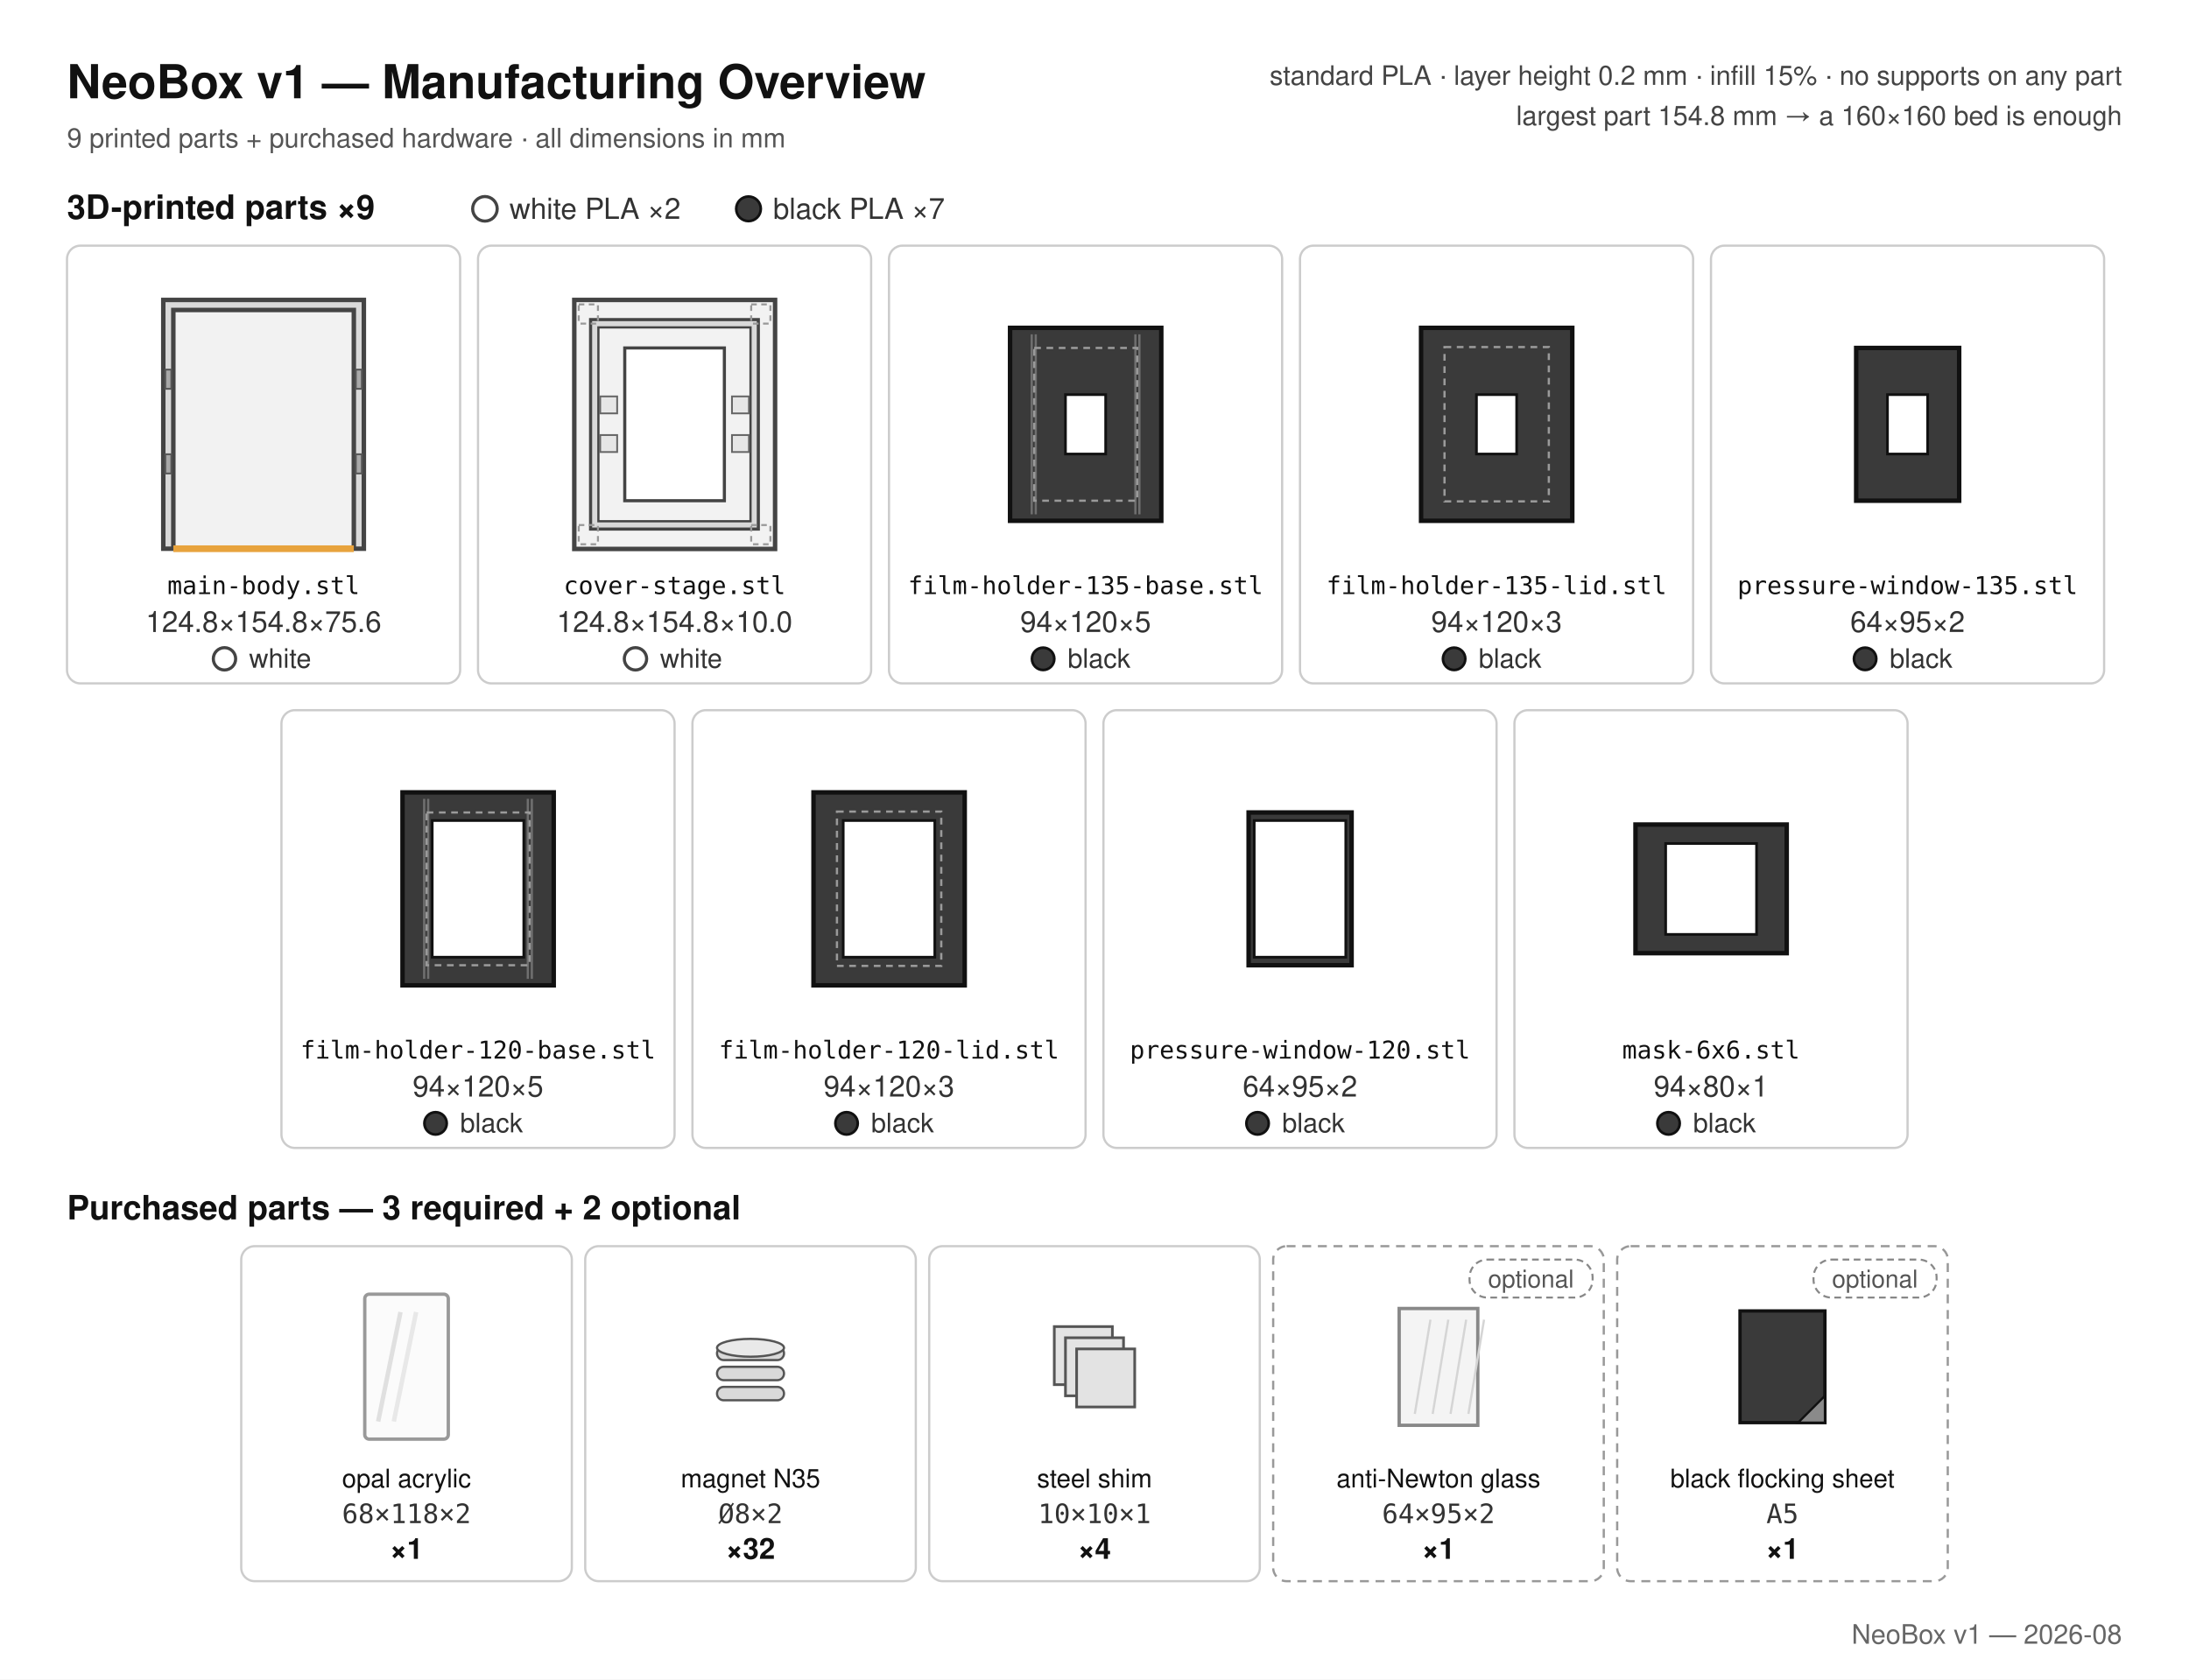
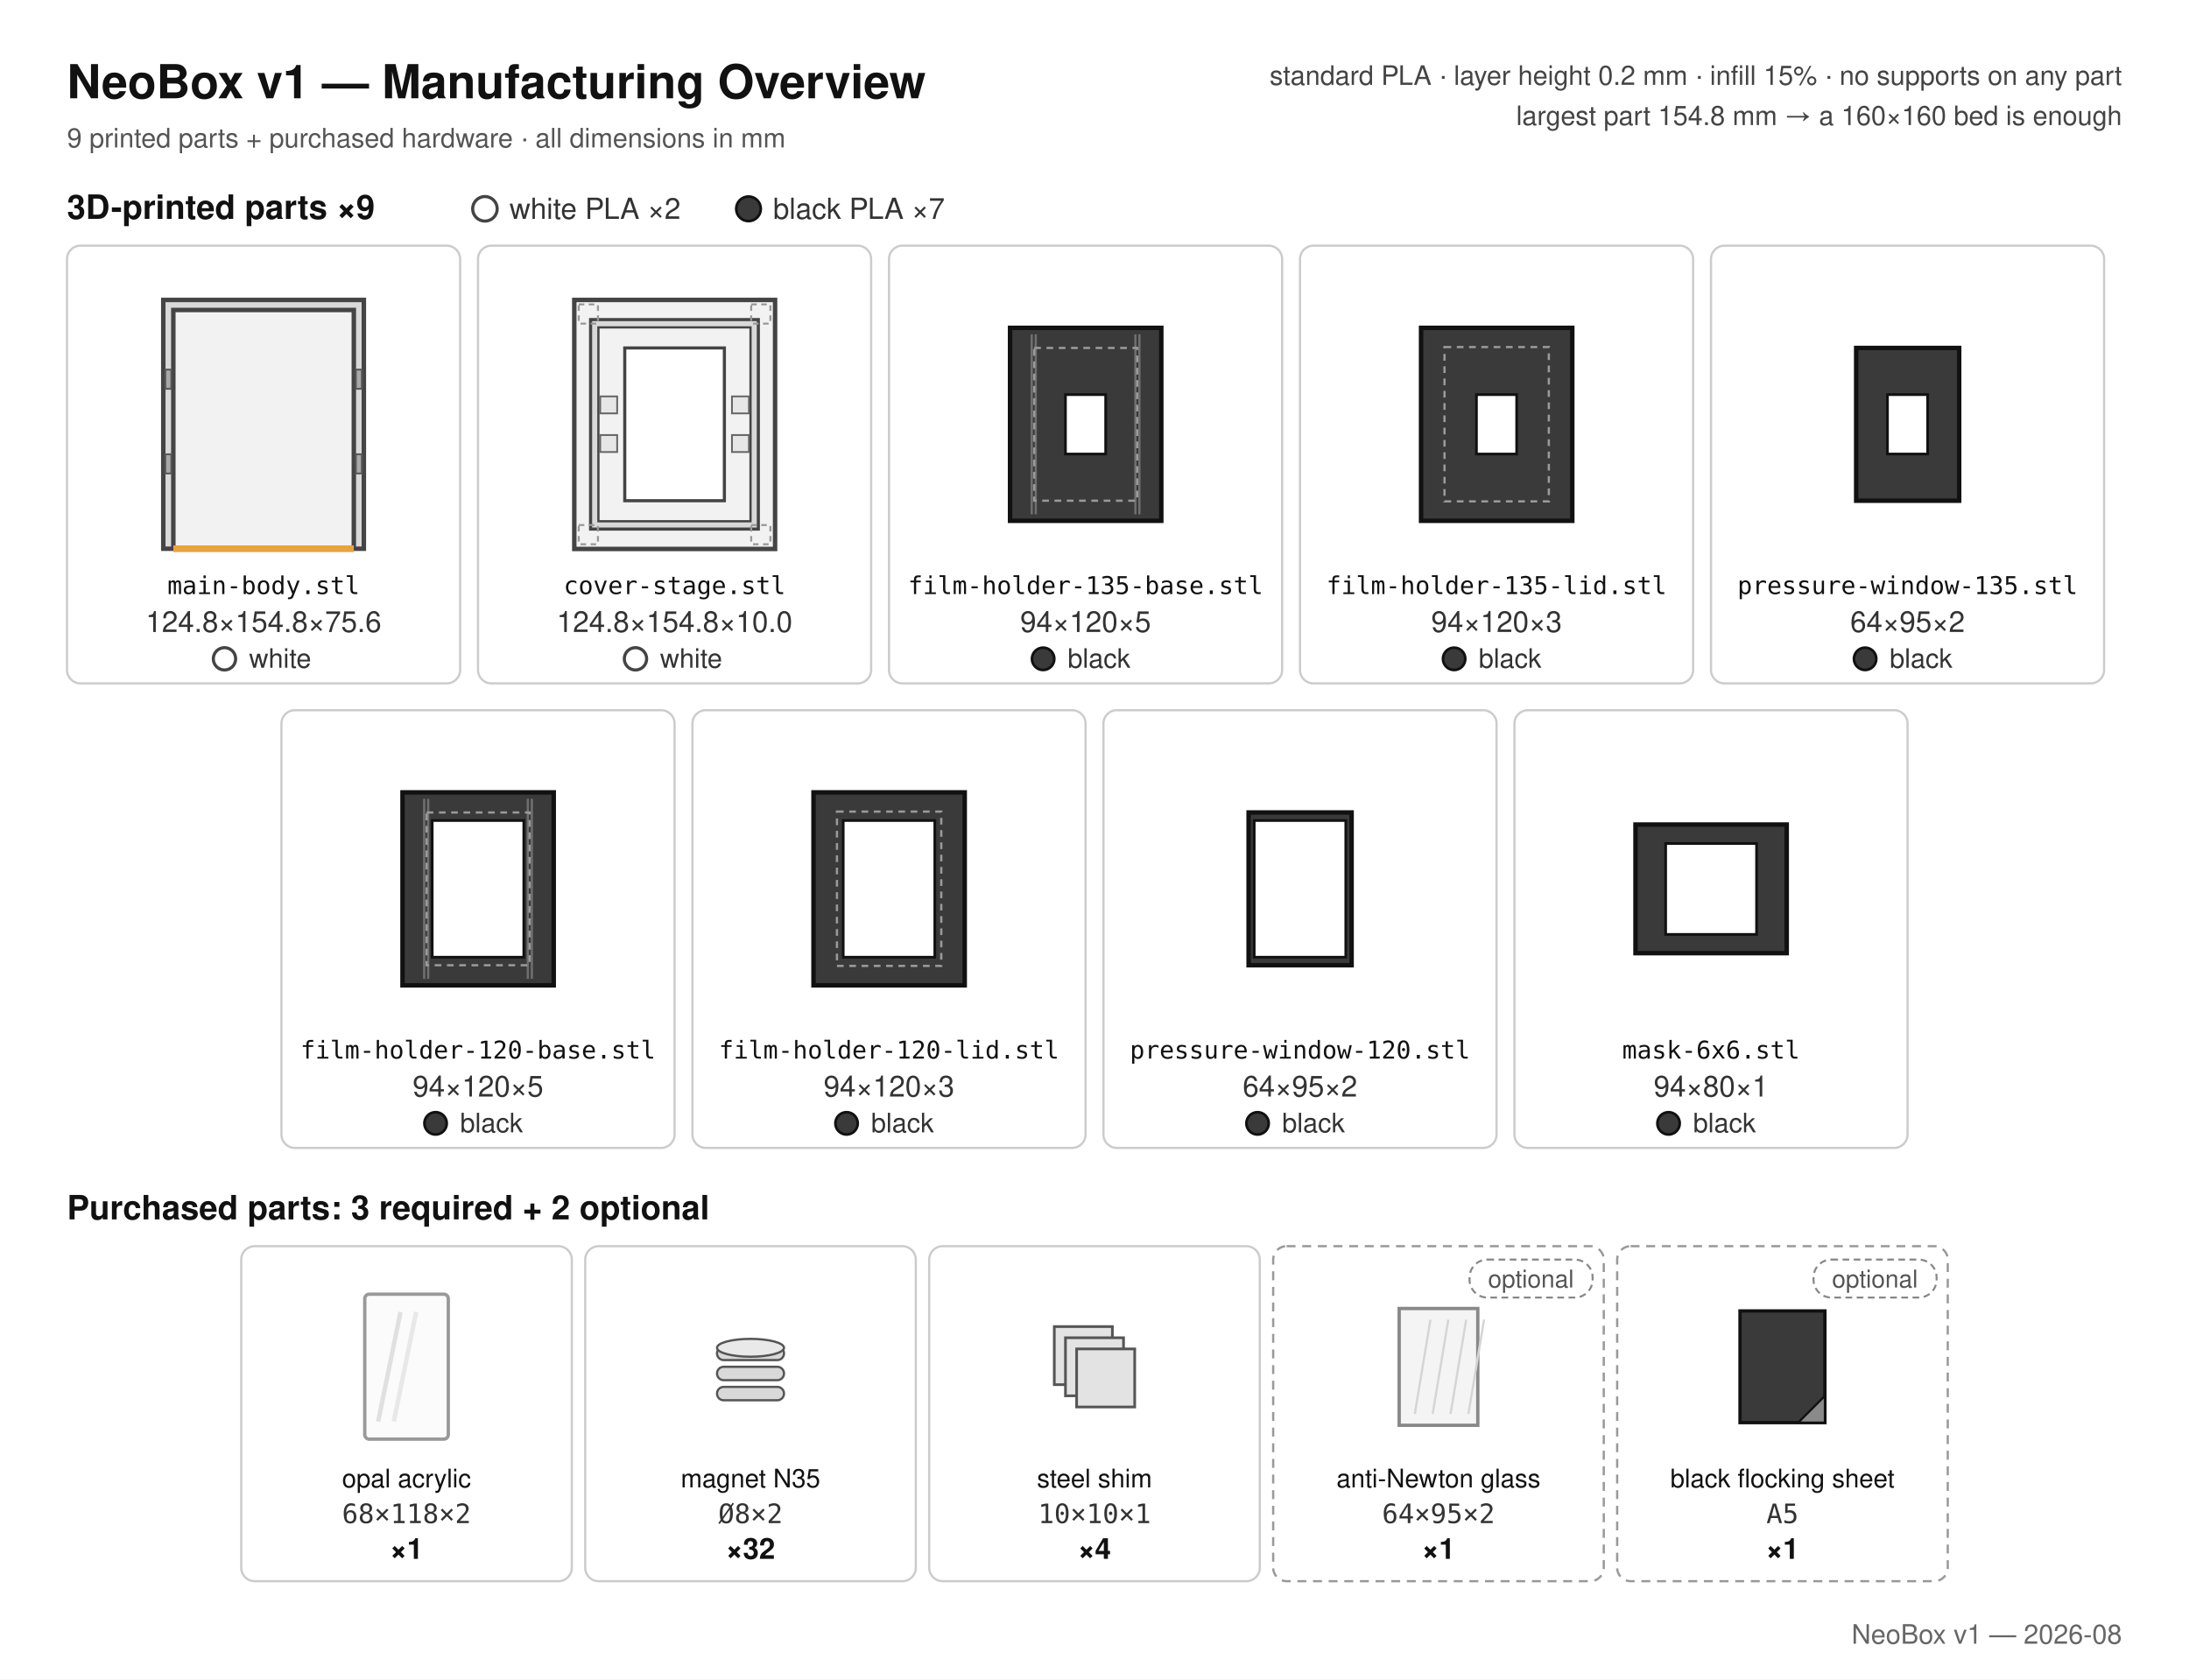
<svg xmlns="http://www.w3.org/2000/svg" width="980" height="752" viewBox="0 0 980 752">
  <rect x="0.0" y="0.0" width="980.0" height="752.0" fill="#fff" />
  <text x="30.0" y="44.0" font-family="Helvetica, Arial, sans-serif" font-size="21" fill="#111" text-anchor="start" font-weight="bold">NeoBox v1 — Manufacturing Overview</text>
  <text x="30.0" y="66.0" font-family="Helvetica, Arial, sans-serif" font-size="12" fill="#555" text-anchor="start">9 printed parts + purchased hardware · all dimensions in mm</text>
  <text x="950.0" y="38.0" font-family="Helvetica, Arial, sans-serif" font-size="12" fill="#444" text-anchor="end">standard PLA · layer height 0.2 mm · infill 15% · no supports on any part</text>
  <text x="950.0" y="56.0" font-family="Helvetica, Arial, sans-serif" font-size="12" fill="#444" text-anchor="end">largest part 154.8 mm → a 160×160 bed is enough</text>
  <text x="30.0" y="98.0" font-family="Helvetica, Arial, sans-serif" font-size="15" fill="#111" text-anchor="start" font-weight="bold">3D-printed parts ×9</text>
  <circle cx="217.1" cy="93.5" r="5.5" fill="#fff" stroke="#444" stroke-width="1.4" />
  <text x="228.1" y="98.0" font-family="Helvetica, Arial, sans-serif" font-size="13" fill="#333" text-anchor="start">white PLA ×2</text>
  <circle cx="335.1" cy="93.5" r="5.5" fill="#3a3a3a" stroke="#111" stroke-width="1.2" />
  <text x="346.1" y="98.0" font-family="Helvetica, Arial, sans-serif" font-size="13" fill="#333" text-anchor="start">black PLA ×7</text>
  <rect x="30.0" y="110.0" width="176.0" height="196.0" fill="#fff" stroke="#ccc" stroke-width="1" rx="6" />
  <rect x="73.1" y="134.3" width="89.9" height="111.5" fill="#f2f2f2" stroke="#444" stroke-width="1" />
  <path d="M 73.1 245.7 L 73.1 134.3 L 162.9 134.3 L 162.9 245.7 L 158.4 245.7 L 158.4 138.8 L 77.6 138.8 L 77.6 245.7 Z" fill="#d9d9d9" stroke="#444" stroke-width="2" />
  <rect x="74.0" y="165.5" width="2.7" height="8.6" fill="#a8a8a8" stroke="#555" stroke-width="0.8" />
  <rect x="159.3" y="165.5" width="2.7" height="8.6" fill="#a8a8a8" stroke="#555" stroke-width="0.8" />
  <rect x="74.0" y="203.4" width="2.7" height="8.6" fill="#a8a8a8" stroke="#555" stroke-width="0.8" />
  <rect x="159.3" y="203.4" width="2.7" height="8.6" fill="#a8a8a8" stroke="#555" stroke-width="0.8" />
  <line x1="77.6" y1="245.7" x2="158.4" y2="245.7" stroke="#e8a33d" stroke-width="3" />
  <text x="118.0" y="266.0" font-family="Menlo, Consolas, monospace" font-size="11" fill="#111" text-anchor="middle">main-body.stl</text>
  <text x="118.0" y="283.0" font-family="Helvetica, Arial, sans-serif" font-size="13" fill="#333" text-anchor="middle">124.8×154.8×75.6</text>
  <circle cx="100.5" cy="295.0" r="5" fill="#fff" stroke="#444" stroke-width="1.4" />
  <text x="111.5" y="299.0" font-family="Helvetica, Arial, sans-serif" font-size="12" fill="#333" text-anchor="start">white</text>
  <rect x="214.0" y="110.0" width="176.0" height="196.0" fill="#fff" stroke="#ccc" stroke-width="1" rx="6" />
  <rect x="257.1" y="134.3" width="89.9" height="111.5" fill="#f2f2f2" stroke="#444" stroke-width="2" />
  <rect x="264.4" y="143.1" width="75.1" height="93.8" fill="#d9d9d9" stroke="#444" stroke-width="1.4" />
  <rect x="267.9" y="146.6" width="68.1" height="86.8" fill="#f2f2f2" stroke="#444" stroke-width="1" />
  <rect x="279.7" y="155.8" width="44.6" height="68.4" fill="#fff" stroke="#444" stroke-width="1.4" />
  <rect x="268.7" y="177.5" width="7.6" height="7.6" fill="#e6e6e6" stroke="#666" stroke-width="0.8" />
  <rect x="268.7" y="194.8" width="7.6" height="7.6" fill="#e6e6e6" stroke="#666" stroke-width="0.8" />
  <rect x="327.7" y="177.5" width="7.6" height="7.6" fill="#e6e6e6" stroke="#666" stroke-width="0.8" />
  <rect x="327.7" y="194.8" width="7.6" height="7.6" fill="#e6e6e6" stroke="#666" stroke-width="0.8" />
  <rect x="259.1" y="136.3" width="8.6" height="8.6" fill="none" stroke="#999" stroke-width="0.9" stroke-dasharray="2.5,2" />
  <rect x="259.1" y="235.1" width="8.6" height="8.6" fill="none" stroke="#999" stroke-width="0.9" stroke-dasharray="2.5,2" />
  <rect x="336.3" y="136.3" width="8.6" height="8.6" fill="none" stroke="#999" stroke-width="0.9" stroke-dasharray="2.5,2" />
  <rect x="336.3" y="235.1" width="8.6" height="8.6" fill="none" stroke="#999" stroke-width="0.9" stroke-dasharray="2.5,2" />
  <text x="302.0" y="266.0" font-family="Menlo, Consolas, monospace" font-size="11" fill="#111" text-anchor="middle">cover-stage.stl</text>
  <text x="302.0" y="283.0" font-family="Helvetica, Arial, sans-serif" font-size="13" fill="#333" text-anchor="middle">124.8×154.8×10.0</text>
  <circle cx="284.5" cy="295.0" r="5" fill="#fff" stroke="#444" stroke-width="1.4" />
  <text x="295.5" y="299.0" font-family="Helvetica, Arial, sans-serif" font-size="12" fill="#333" text-anchor="start">white</text>
  <rect x="398.0" y="110.0" width="176.0" height="196.0" fill="#fff" stroke="#ccc" stroke-width="1" rx="6" />
  <rect x="452.2" y="146.8" width="67.7" height="86.4" fill="#3a3a3a" stroke="#111" stroke-width="2" />
  <line x1="463.7" y1="149.7" x2="463.7" y2="230.3" stroke="#6f6f6f" stroke-width="1" />
  <line x1="461.9" y1="149.7" x2="461.9" y2="230.3" stroke="#6f6f6f" stroke-width="1" />
  <line x1="508.3" y1="149.7" x2="508.3" y2="230.3" stroke="#6f6f6f" stroke-width="1" />
  <line x1="510.1" y1="149.7" x2="510.1" y2="230.3" stroke="#6f6f6f" stroke-width="1" />
  <rect x="463.0" y="155.8" width="46.1" height="68.4" fill="none" stroke="#9a9a9a" stroke-width="1" stroke-dasharray="3,2.5" />
  <rect x="477.0" y="176.7" width="18.0" height="26.6" fill="#fff" stroke="#111" stroke-width="1.2" />
  <text x="486.0" y="266.0" font-family="Menlo, Consolas, monospace" font-size="11" fill="#111" text-anchor="middle">film-holder-135-base.stl</text>
  <text x="486.0" y="283.0" font-family="Helvetica, Arial, sans-serif" font-size="13" fill="#333" text-anchor="middle">94×120×5</text>
  <circle cx="467.0" cy="295.0" r="5" fill="#3a3a3a" stroke="#111" stroke-width="1.2" />
  <text x="478.0" y="299.0" font-family="Helvetica, Arial, sans-serif" font-size="12" fill="#333" text-anchor="start">black</text>
  <rect x="582.0" y="110.0" width="176.0" height="196.0" fill="#fff" stroke="#ccc" stroke-width="1" rx="6" />
  <rect x="636.2" y="146.8" width="67.7" height="86.4" fill="#3a3a3a" stroke="#111" stroke-width="2" />
  <rect x="646.7" y="155.4" width="46.7" height="69.1" fill="none" stroke="#9a9a9a" stroke-width="1" stroke-dasharray="3,2.5" />
  <rect x="661.0" y="176.7" width="18.0" height="26.6" fill="#fff" stroke="#111" stroke-width="1.2" />
  <text x="670.0" y="266.0" font-family="Menlo, Consolas, monospace" font-size="11" fill="#111" text-anchor="middle">film-holder-135-lid.stl</text>
  <text x="670.0" y="283.0" font-family="Helvetica, Arial, sans-serif" font-size="13" fill="#333" text-anchor="middle">94×120×3</text>
  <circle cx="651.0" cy="295.0" r="5" fill="#3a3a3a" stroke="#111" stroke-width="1.2" />
  <text x="662.0" y="299.0" font-family="Helvetica, Arial, sans-serif" font-size="12" fill="#333" text-anchor="start">black</text>
  <rect x="766.0" y="110.0" width="176.0" height="196.0" fill="#fff" stroke="#ccc" stroke-width="1" rx="6" />
  <rect x="831.0" y="155.8" width="46.1" height="68.4" fill="#3a3a3a" stroke="#111" stroke-width="2" />
  <rect x="845.0" y="176.7" width="18.0" height="26.6" fill="#fff" stroke="#111" stroke-width="1.2" />
  <text x="854.0" y="266.0" font-family="Menlo, Consolas, monospace" font-size="11" fill="#111" text-anchor="middle">pressure-window-135.stl</text>
  <text x="854.0" y="283.0" font-family="Helvetica, Arial, sans-serif" font-size="13" fill="#333" text-anchor="middle">64×95×2</text>
  <circle cx="835.0" cy="295.0" r="5" fill="#3a3a3a" stroke="#111" stroke-width="1.2" />
  <text x="846.0" y="299.0" font-family="Helvetica, Arial, sans-serif" font-size="12" fill="#333" text-anchor="start">black</text>
  <rect x="126.0" y="318.0" width="176.0" height="196.0" fill="#fff" stroke="#ccc" stroke-width="1" rx="6" />
  <rect x="180.2" y="354.8" width="67.7" height="86.4" fill="#3a3a3a" stroke="#111" stroke-width="2" />
  <line x1="191.7" y1="357.7" x2="191.7" y2="438.3" stroke="#6f6f6f" stroke-width="1" />
  <line x1="189.9" y1="357.7" x2="189.9" y2="438.3" stroke="#6f6f6f" stroke-width="1" />
  <line x1="236.3" y1="357.7" x2="236.3" y2="438.3" stroke="#6f6f6f" stroke-width="1" />
  <line x1="238.1" y1="357.7" x2="238.1" y2="438.3" stroke="#6f6f6f" stroke-width="1" />
  <rect x="191.0" y="363.8" width="46.1" height="68.4" fill="none" stroke="#9a9a9a" stroke-width="1" stroke-dasharray="3,2.5" />
  <rect x="193.5" y="367.4" width="41.0" height="61.2" fill="#fff" stroke="#111" stroke-width="1.2" />
  <text x="214.0" y="474.0" font-family="Menlo, Consolas, monospace" font-size="11" fill="#111" text-anchor="middle">film-holder-120-base.stl</text>
  <text x="214.0" y="491.0" font-family="Helvetica, Arial, sans-serif" font-size="13" fill="#333" text-anchor="middle">94×120×5</text>
  <circle cx="195.0" cy="503.0" r="5" fill="#3a3a3a" stroke="#111" stroke-width="1.2" />
  <text x="206.0" y="507.0" font-family="Helvetica, Arial, sans-serif" font-size="12" fill="#333" text-anchor="start">black</text>
  <rect x="310.0" y="318.0" width="176.0" height="196.0" fill="#fff" stroke="#ccc" stroke-width="1" rx="6" />
  <rect x="364.2" y="354.8" width="67.7" height="86.4" fill="#3a3a3a" stroke="#111" stroke-width="2" />
  <rect x="374.7" y="363.4" width="46.7" height="69.1" fill="none" stroke="#9a9a9a" stroke-width="1" stroke-dasharray="3,2.5" />
  <rect x="377.5" y="367.4" width="41.0" height="61.2" fill="#fff" stroke="#111" stroke-width="1.2" />
  <text x="398.0" y="474.0" font-family="Menlo, Consolas, monospace" font-size="11" fill="#111" text-anchor="middle">film-holder-120-lid.stl</text>
  <text x="398.0" y="491.0" font-family="Helvetica, Arial, sans-serif" font-size="13" fill="#333" text-anchor="middle">94×120×3</text>
  <circle cx="379.0" cy="503.0" r="5" fill="#3a3a3a" stroke="#111" stroke-width="1.2" />
  <text x="390.0" y="507.0" font-family="Helvetica, Arial, sans-serif" font-size="12" fill="#333" text-anchor="start">black</text>
  <rect x="494.0" y="318.0" width="176.0" height="196.0" fill="#fff" stroke="#ccc" stroke-width="1" rx="6" />
  <rect x="559.0" y="363.8" width="46.1" height="68.4" fill="#3a3a3a" stroke="#111" stroke-width="2" />
  <rect x="561.5" y="367.4" width="41.0" height="61.2" fill="#fff" stroke="#111" stroke-width="1.2" />
  <text x="582.0" y="474.0" font-family="Menlo, Consolas, monospace" font-size="11" fill="#111" text-anchor="middle">pressure-window-120.stl</text>
  <text x="582.0" y="491.0" font-family="Helvetica, Arial, sans-serif" font-size="13" fill="#333" text-anchor="middle">64×95×2</text>
  <circle cx="563.0" cy="503.0" r="5" fill="#3a3a3a" stroke="#111" stroke-width="1.2" />
  <text x="574.0" y="507.0" font-family="Helvetica, Arial, sans-serif" font-size="12" fill="#333" text-anchor="start">black</text>
  <rect x="678.0" y="318.0" width="176.0" height="196.0" fill="#fff" stroke="#ccc" stroke-width="1" rx="6" />
  <rect x="732.2" y="369.2" width="67.7" height="57.6" fill="#3a3a3a" stroke="#111" stroke-width="2" />
  <rect x="745.7" y="377.7" width="40.7" height="40.7" fill="#fff" stroke="#111" stroke-width="1.2" />
  <text x="766.0" y="474.0" font-family="Menlo, Consolas, monospace" font-size="11" fill="#111" text-anchor="middle">mask-6x6.stl</text>
  <text x="766.0" y="491.0" font-family="Helvetica, Arial, sans-serif" font-size="13" fill="#333" text-anchor="middle">94×80×1</text>
  <circle cx="747.0" cy="503.0" r="5" fill="#3a3a3a" stroke="#111" stroke-width="1.2" />
  <text x="758.0" y="507.0" font-family="Helvetica, Arial, sans-serif" font-size="12" fill="#333" text-anchor="start">black</text>
-   <text x="30.0" y="546.0" font-family="Helvetica, Arial, sans-serif" font-size="15" fill="#111" text-anchor="start" font-weight="bold">Purchased parts — 3 required + 2 optional</text>
+   <text x="30.0" y="546.0" font-family="Helvetica, Arial, sans-serif" font-size="15" fill="#111" text-anchor="start" font-weight="bold">Purchased parts: 3 required + 2 optional</text>
  <rect x="108.0" y="558.0" width="148.0" height="150.0" fill="#fff" stroke="#ccc" stroke-width="1" rx="6" />
  <rect x="163.3" y="579.5" width="37.4" height="64.9" fill="#fbfbfb" stroke="#999" stroke-width="1.5" rx="2" />
  <line x1="169.3" y1="636.5" x2="179.3" y2="587.5" stroke="#e0e0e0" stroke-width="2" />
  <line x1="176.3" y1="636.5" x2="186.3" y2="587.5" stroke="#e8e8e8" stroke-width="2" />
  <text x="182.0" y="666.0" font-family="Helvetica, Arial, sans-serif" font-size="11.5" fill="#111" text-anchor="middle">opal acrylic</text>
  <text x="182.0" y="682.0" font-family="Menlo, Consolas, monospace" font-size="12" fill="#333" text-anchor="middle">68×118×2</text>
  <text x="182.0" y="698.0" font-family="Helvetica, Arial, sans-serif" font-size="13" fill="#111" text-anchor="middle" font-weight="bold">×1</text>
  <rect x="262.0" y="558.0" width="148.0" height="150.0" fill="#fff" stroke="#ccc" stroke-width="1" rx="6" />
  <rect x="321.0" y="621.0" width="30.0" height="6.0" fill="#d9d9d9" stroke="#555" stroke-width="1" rx="3" />
  <rect x="321.0" y="612.0" width="30.0" height="6.0" fill="#d9d9d9" stroke="#555" stroke-width="1" rx="3" />
  <rect x="321.0" y="603.0" width="30.0" height="6.0" fill="#d9d9d9" stroke="#555" stroke-width="1" rx="3" />
  <ellipse cx="336.0" cy="603.5" rx="15" ry="4" fill="#e9e9e9" stroke="#555" stroke-width="1" />
  <text x="336.0" y="666.0" font-family="Helvetica, Arial, sans-serif" font-size="11.5" fill="#111" text-anchor="middle">magnet N35</text>
  <text x="336.0" y="682.0" font-family="Menlo, Consolas, monospace" font-size="12" fill="#333" text-anchor="middle">Ø8×2</text>
  <text x="336.0" y="698.0" font-family="Helvetica, Arial, sans-serif" font-size="13" fill="#111" text-anchor="middle" font-weight="bold">×32</text>
  <rect x="416.0" y="558.0" width="148.0" height="150.0" fill="#fff" stroke="#ccc" stroke-width="1" rx="6" />
  <rect x="472.0" y="594.0" width="26.0" height="26.0" fill="#e3e3e3" stroke="#555" stroke-width="1.2" />
  <rect x="477.0" y="599.0" width="26.0" height="26.0" fill="#e3e3e3" stroke="#555" stroke-width="1.2" />
  <rect x="482.0" y="604.0" width="26.0" height="26.0" fill="#e3e3e3" stroke="#555" stroke-width="1.2" />
  <text x="490.0" y="666.0" font-family="Helvetica, Arial, sans-serif" font-size="11.5" fill="#111" text-anchor="middle">steel shim</text>
  <text x="490.0" y="682.0" font-family="Menlo, Consolas, monospace" font-size="12" fill="#333" text-anchor="middle">10×10×1</text>
  <text x="490.0" y="698.0" font-family="Helvetica, Arial, sans-serif" font-size="13" fill="#111" text-anchor="middle" font-weight="bold">×4</text>
  <rect x="570.0" y="558.0" width="148.0" height="150.0" fill="#fff" stroke="#999" stroke-width="1" stroke-dasharray="4,3" rx="6" />
  <rect x="626.4" y="585.9" width="35.2" height="52.3" fill="#f4f4f4" stroke="#888" stroke-width="1.5" />
  <line x1="633.4" y1="633.1" x2="640.4" y2="590.9" stroke="#d5d5d5" stroke-width="1" />
  <line x1="641.4" y1="633.1" x2="648.4" y2="590.9" stroke="#d5d5d5" stroke-width="1" />
  <line x1="649.4" y1="633.1" x2="656.4" y2="590.9" stroke="#d5d5d5" stroke-width="1" />
  <line x1="657.4" y1="633.1" x2="664.4" y2="590.9" stroke="#d5d5d5" stroke-width="1" />
  <rect x="657.9" y="564.0" width="55.1" height="17.0" fill="#fff" stroke="#888" stroke-width="0.9" stroke-dasharray="3,2" rx="8" />
  <text x="685.4" y="576.5" font-family="Helvetica, Arial, sans-serif" font-size="11" fill="#555" text-anchor="middle">optional</text>
  <text x="644.0" y="666.0" font-family="Helvetica, Arial, sans-serif" font-size="11.5" fill="#111" text-anchor="middle">anti-Newton glass</text>
  <text x="644.0" y="682.0" font-family="Menlo, Consolas, monospace" font-size="12" fill="#333" text-anchor="middle">64×95×2</text>
  <text x="644.0" y="698.0" font-family="Helvetica, Arial, sans-serif" font-size="13" fill="#111" text-anchor="middle" font-weight="bold">×1</text>
  <rect x="724.0" y="558.0" width="148.0" height="150.0" fill="#fff" stroke="#999" stroke-width="1" stroke-dasharray="4,3" rx="6" />
  <rect x="779.0" y="587.0" width="38.0" height="50.0" fill="#3a3a3a" stroke="#111" stroke-width="1.5" />
  <path d="M 817.0 625.0 L 817.0 637.0 L 805.0 637.0 Z" fill="#8a8a8a" stroke="#111" stroke-width="1" />
  <rect x="811.9" y="564.0" width="55.1" height="17.0" fill="#fff" stroke="#888" stroke-width="0.9" stroke-dasharray="3,2" rx="8" />
  <text x="839.4" y="576.5" font-family="Helvetica, Arial, sans-serif" font-size="11" fill="#555" text-anchor="middle">optional</text>
  <text x="798.0" y="666.0" font-family="Helvetica, Arial, sans-serif" font-size="11.5" fill="#111" text-anchor="middle">black flocking sheet</text>
  <text x="798.0" y="682.0" font-family="Menlo, Consolas, monospace" font-size="12" fill="#333" text-anchor="middle">A5</text>
  <text x="798.0" y="698.0" font-family="Helvetica, Arial, sans-serif" font-size="13" fill="#111" text-anchor="middle" font-weight="bold">×1</text>
  <text x="950.0" y="736.0" font-family="Helvetica, Arial, sans-serif" font-size="12" fill="#666" text-anchor="end">NeoBox v1 — 2026-08</text>
</svg>
